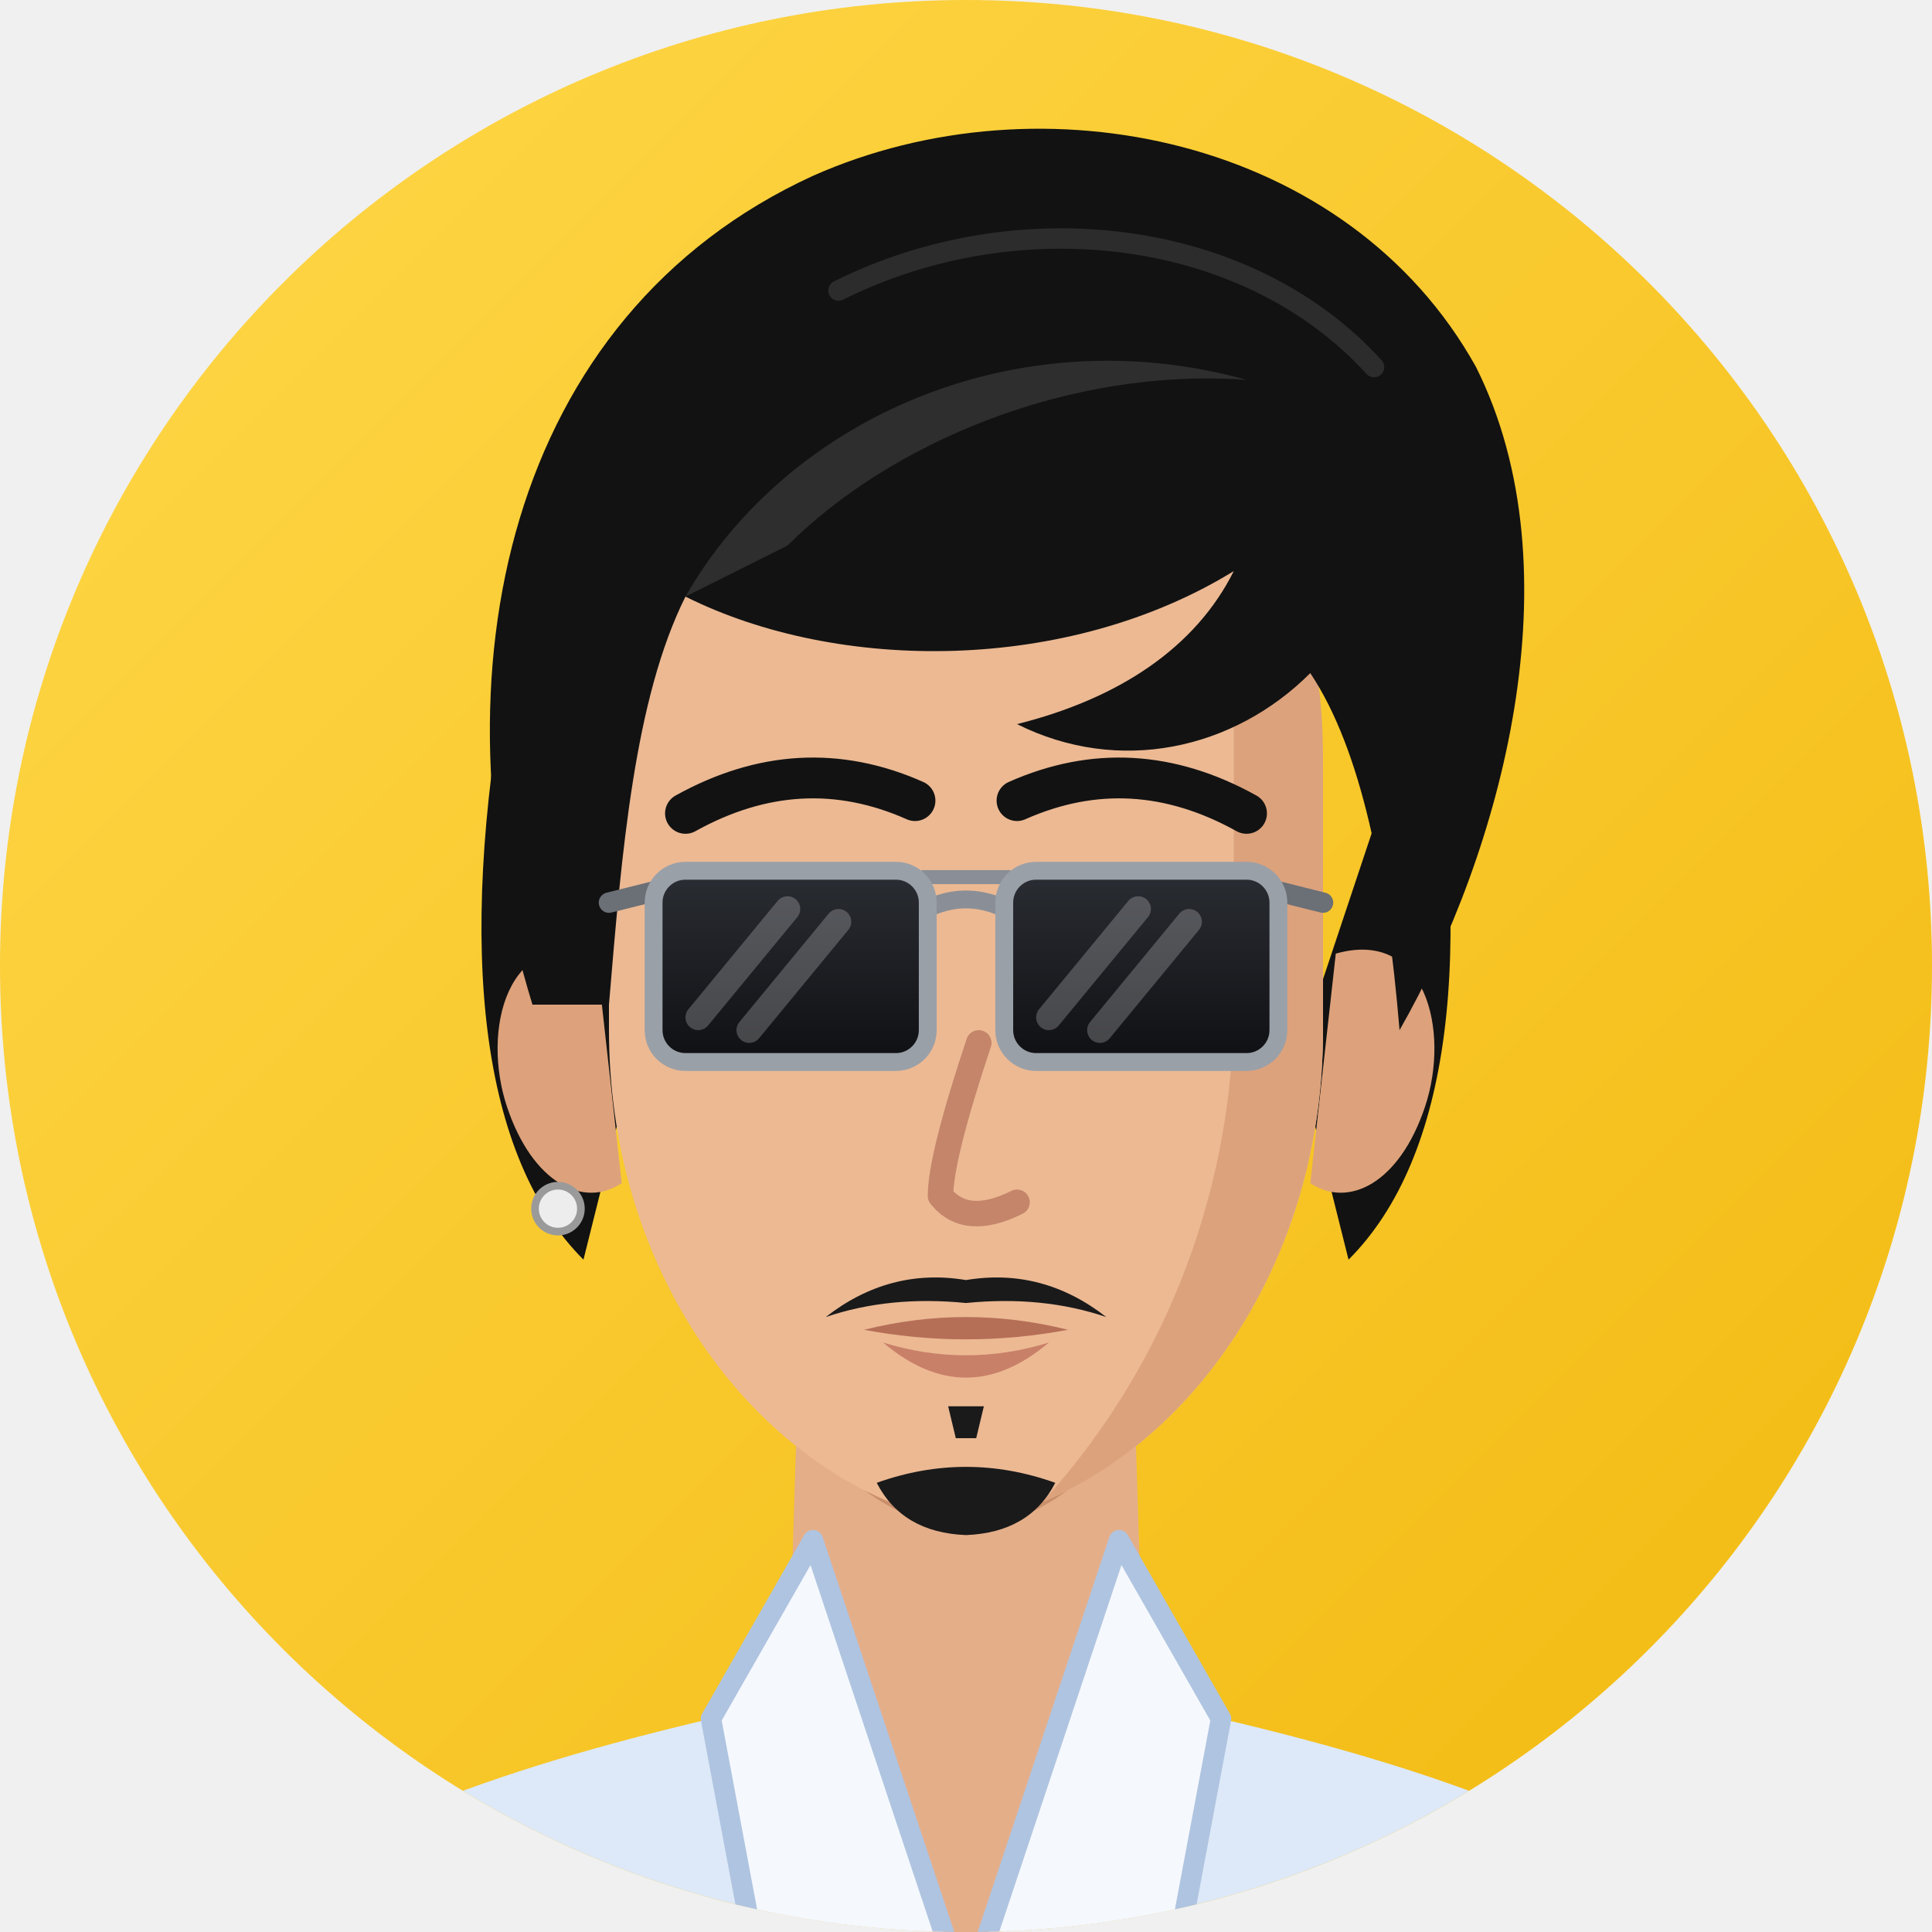
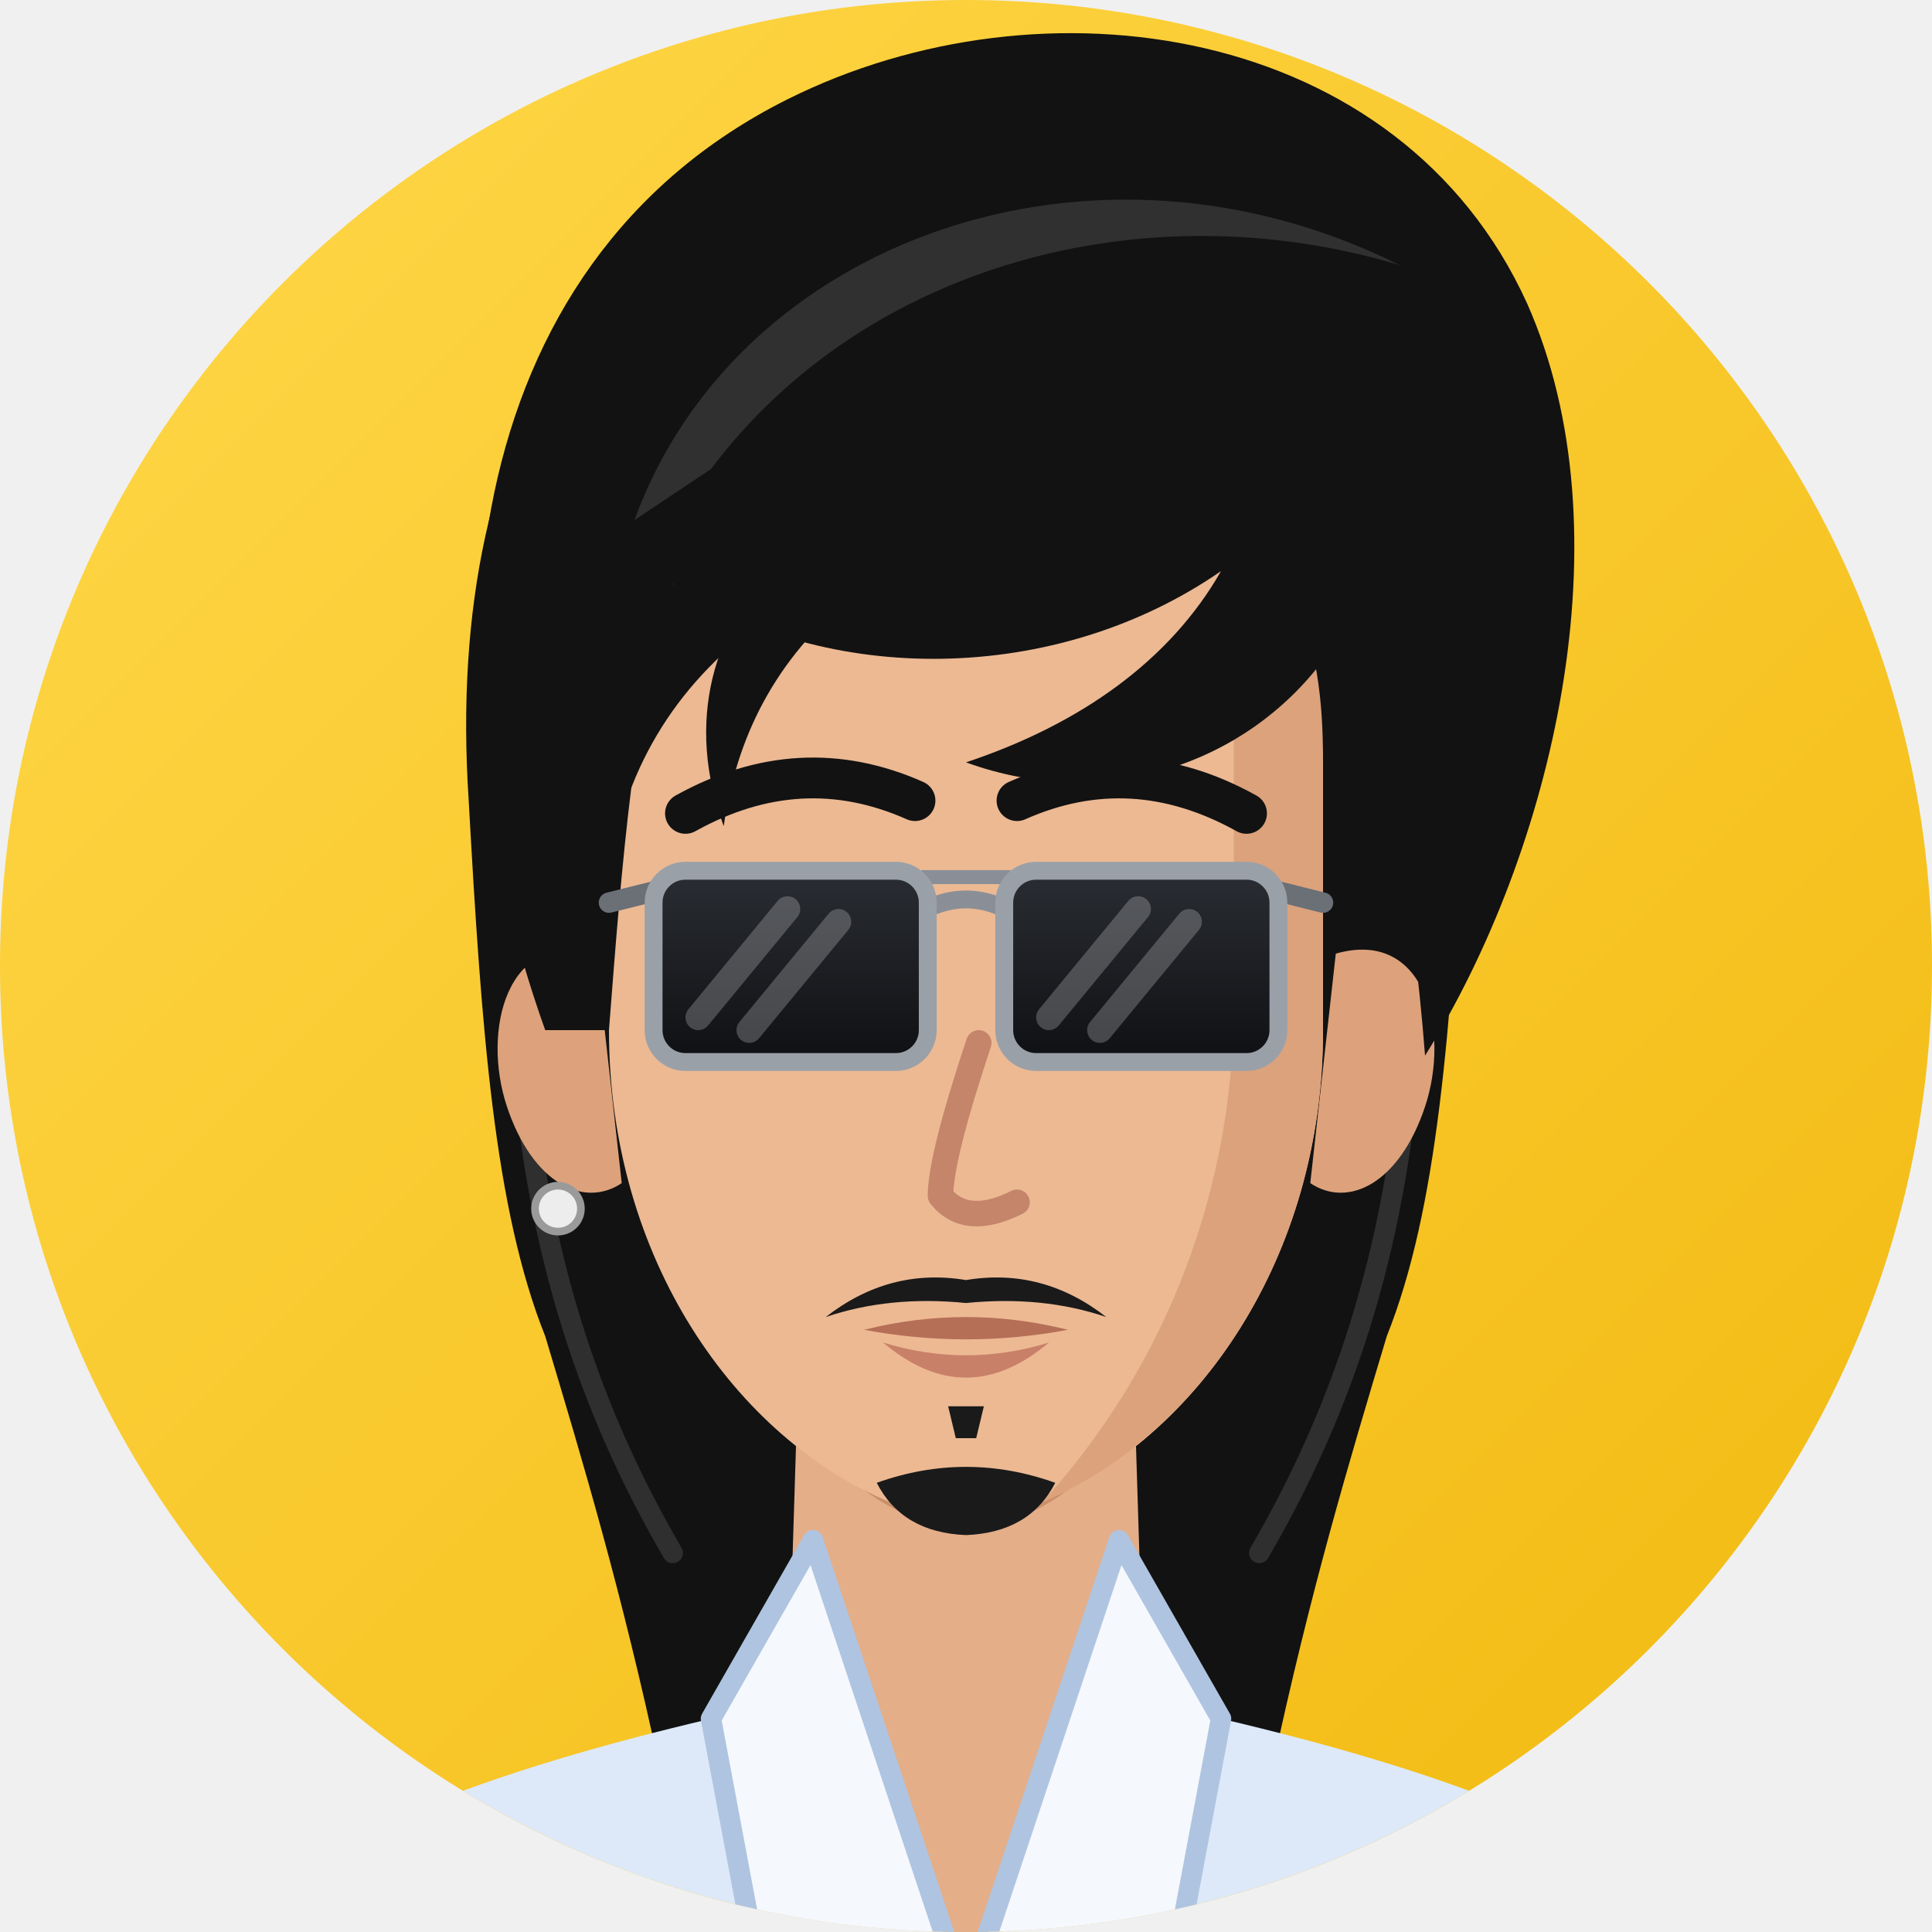
<svg xmlns="http://www.w3.org/2000/svg" role="img" aria-label="Bakht Ali" viewBox="0 0 200 200">
  <defs>
    <clipPath id="c">
      <circle cx="100" cy="100" r="100" />
    </clipPath>
    <linearGradient id="lens" x1="0" y1="0" x2="0" y2="1">
      <stop offset="0" stop-color="#2a2d33" />
      <stop offset="1" stop-color="#0f1013" />
    </linearGradient>
    <linearGradient id="bg" x1="0" y1="0" x2="1" y2="1">
      <stop offset="0" stop-color="#FFD84A" />
      <stop offset="1" stop-color="#F2B90F" />
    </linearGradient>
  </defs>
  <g clip-path="url(#c)">
    <rect width="200" height="200" fill="url(#bg)" />
    <g transform="translate(100 104) scale(1.32) translate(-100 -96)">
+       <path d="M100 28 C72 28 59 50 61 80 C62 98 63 112 67 122 C70 132 73 142 76 156 L124 156 C127 142 130 132 133 122 C137 112 138 98 139 80 C141 50 128 28 100 28 Z" fill="#121212" />
+       <path d="M65 98 C66 114 70 127 77 139 M135 98 C134 114 130 127 123 139" stroke="#2f2f2f" stroke-width="1.6" fill="none" stroke-linecap="round" />
      <path d="M20 210 C24 172 46 160 80 152 L100 172 L120 152 C154 160 176 172 180 210 Z" fill="#DDE9F8" />
      <path d="M140 158 C160 166 172 180 176 210 L150 210 Z" fill="#C6D8EF" />
      <path d="M87 120 L86 152 L100 174 L114 152 L113 120 Z" fill="#E4AE89" />
      <path d="M86 128 Q100 146 114 128 L114 120 L86 120 Z" fill="#C98F6B" />
      <path d="M80 152 L88 138 L100 174 L83 168 Z" fill="#F5F8FD" stroke="#AFC4E0" stroke-width="1.6" stroke-linejoin="round" />
      <path d="M120 152 L112 138 L100 174 L117 168 Z" fill="#F5F8FD" stroke="#AFC4E0" stroke-width="1.6" stroke-linejoin="round" />
-       <path d="M64 70 C60 92 62 108 70 116 L74 100 Z M136 70 C140 92 138 108 130 116 L126 100 Z" fill="#121212" />
      <path d="M71 92 C64 90 62 98 64 104 C66 110 70 112 73 110 Z" fill="#DDA27B" />
      <path d="M129 92 C136 90 138 98 136 104 C134 110 130 112 127 110 Z" fill="#DDA27B" />
      <circle cx="68" cy="112" r="1.8" fill="#EDEDED" stroke="#9a9a9a" stroke-width=".6" />
      <path d="M72 78 C72 58 84 50 100 50 C116 50 128 58 128 78 L128 98 C128 116 118 130 106 135 C102 137 98 137 94 135 C82 130 72 116 72 98 Z" fill="#ECB993" />
      <path d="M126 64 C128 70 128 74 128 78 L128 98 C128 116 118 130 106 135 C116 124 121 110 121 96 L121 72 Z" fill="#DCA27C" />
-       <path d="M66 96 C58 70 64 42 88 31 C106 23 130 28 140 46 C148 62 142 84 134 98 C133 86 131 76 127 70 C121 76 112 78 104 74 C112 72 118 68 121 62 C108 70 90 70 78 64 C74 72 73 84 72 96 Z" fill="#121212" />
-       <path d="M78 64 C86 50 104 42 122 47 C108 46 94 52 86 60 Z" fill="#2e2e2e" />
-       <path d="M90 40 C104 33 122 35 132 46" stroke="#333" stroke-width="1.6" fill="none" stroke-linecap="round" stroke-opacity=".8" />
+       <path d="M67 98 C57 70 60 38 86 25 C106 15 134 19 144 41 C152 59 146 84 136 100 C135 87 133 77 128 69 C122 77 111 81 100 77 C109 74 116 69 120 62 C107 71 89 71 77 63 C74 72 73 85 72 98 Z" fill="#121212" />
+       <path d="M77 63 C70 69 69 77 72 86 C73 78 77 71 84 66 Z" fill="#121212" />
+       <path d="M86 61 C80 66 78 74 81 82 C82 75 85 69 91 64 Z" fill="#121212" />
+       <path d="M74 58 C82 36 110 26 134 38 C114 32 92 38 80 54 Z" fill="#303030" />
      <path d="M78 81 Q87 76 96 80" stroke="#121212" stroke-width="3.2" fill="none" stroke-linecap="round" />
      <path d="M104 80 Q113 76 122 81" stroke="#121212" stroke-width="3.2" fill="none" stroke-linecap="round" />
      <path d="M72 88 L76 87 M124 87 L128 88" stroke="#6b6f76" stroke-width="1.6" stroke-linecap="round" />
      <path d="M96 89 Q100 86.5 104 89" stroke="#8a8f97" stroke-width="1.4" fill="none" />
      <path d="M96.5 86 L103.5 86" stroke="#8a8f97" stroke-width="1.1" />
      <rect x="75.5" y="85.5" width="21.5" height="15" rx="2.5" fill="url(#lens)" stroke="#9aa0a8" stroke-width="1.4" />
      <rect x="103" y="85.5" width="21.5" height="15" rx="2.5" fill="url(#lens)" stroke="#9aa0a8" stroke-width="1.4" />
      <path d="M79 97 L86 88.5 M83 98 L90 89.5" stroke="#fff" stroke-opacity=".22" stroke-width="2" stroke-linecap="round" />
      <path d="M106.5 97 L113.5 88.5 M110.5 98 L117.5 89.5" stroke="#fff" stroke-opacity=".22" stroke-width="2" stroke-linecap="round" />
      <path d="M101 99 Q98 108 98 111 Q100 113.5 104 111.5" stroke="#C4856A" stroke-width="2" fill="none" stroke-linecap="round" stroke-linejoin="round" />
      <path d="M89 120.5 Q94 116.6 100 117.6 Q106 116.6 111 120.5 Q106 118.8 100 119.4 Q94 118.8 89 120.5 Z" fill="#1a1a1a" />
      <path d="M92 121.5 Q100 119.5 108 121.5 Q100 123 92 121.5 Z" fill="#B66F57" />
      <path d="M93.5 122.5 Q100 128 106.5 122.5 Q100 124.5 93.5 122.5 Z" fill="#C98068" />
      <path d="M98.6 127.5 L101.4 127.5 L100.8 130 L99.2 130 Z" fill="#1a1a1a" />
      <path d="M93 133.5 Q100 131 107 133.5 Q105 137.4 100 137.6 Q95 137.4 93 133.5 Z" fill="#1a1a1a" />
    </g>
  </g>
</svg>
